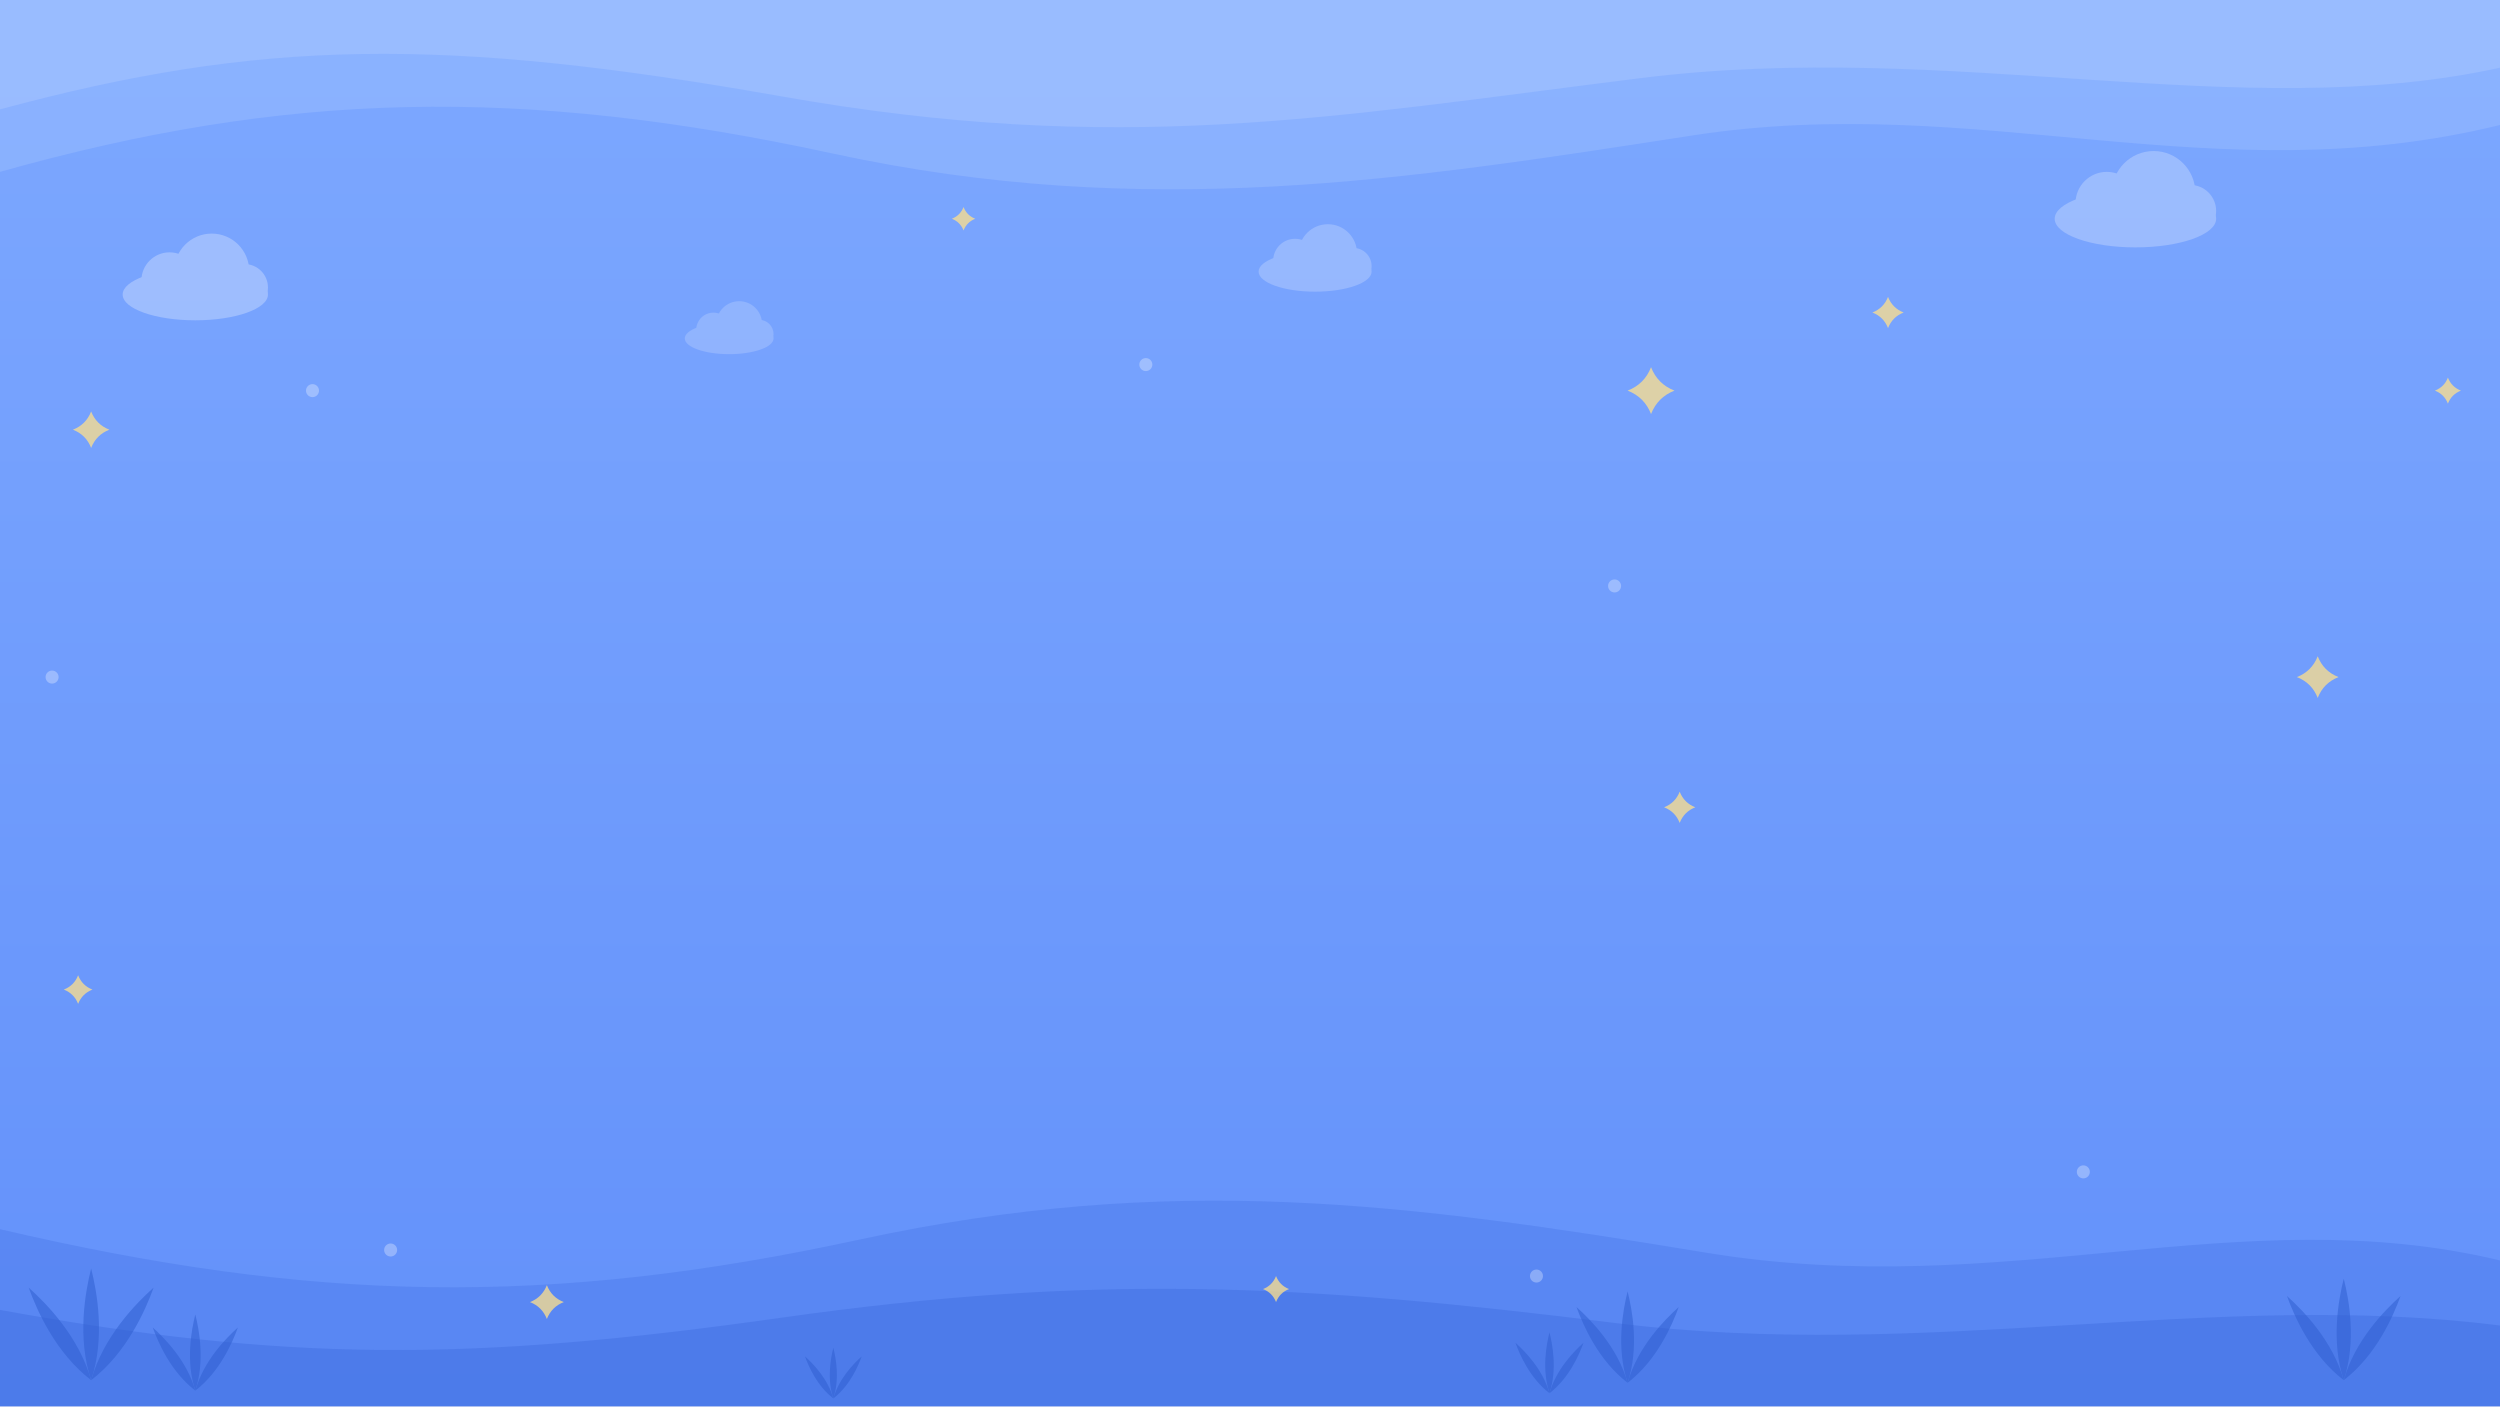
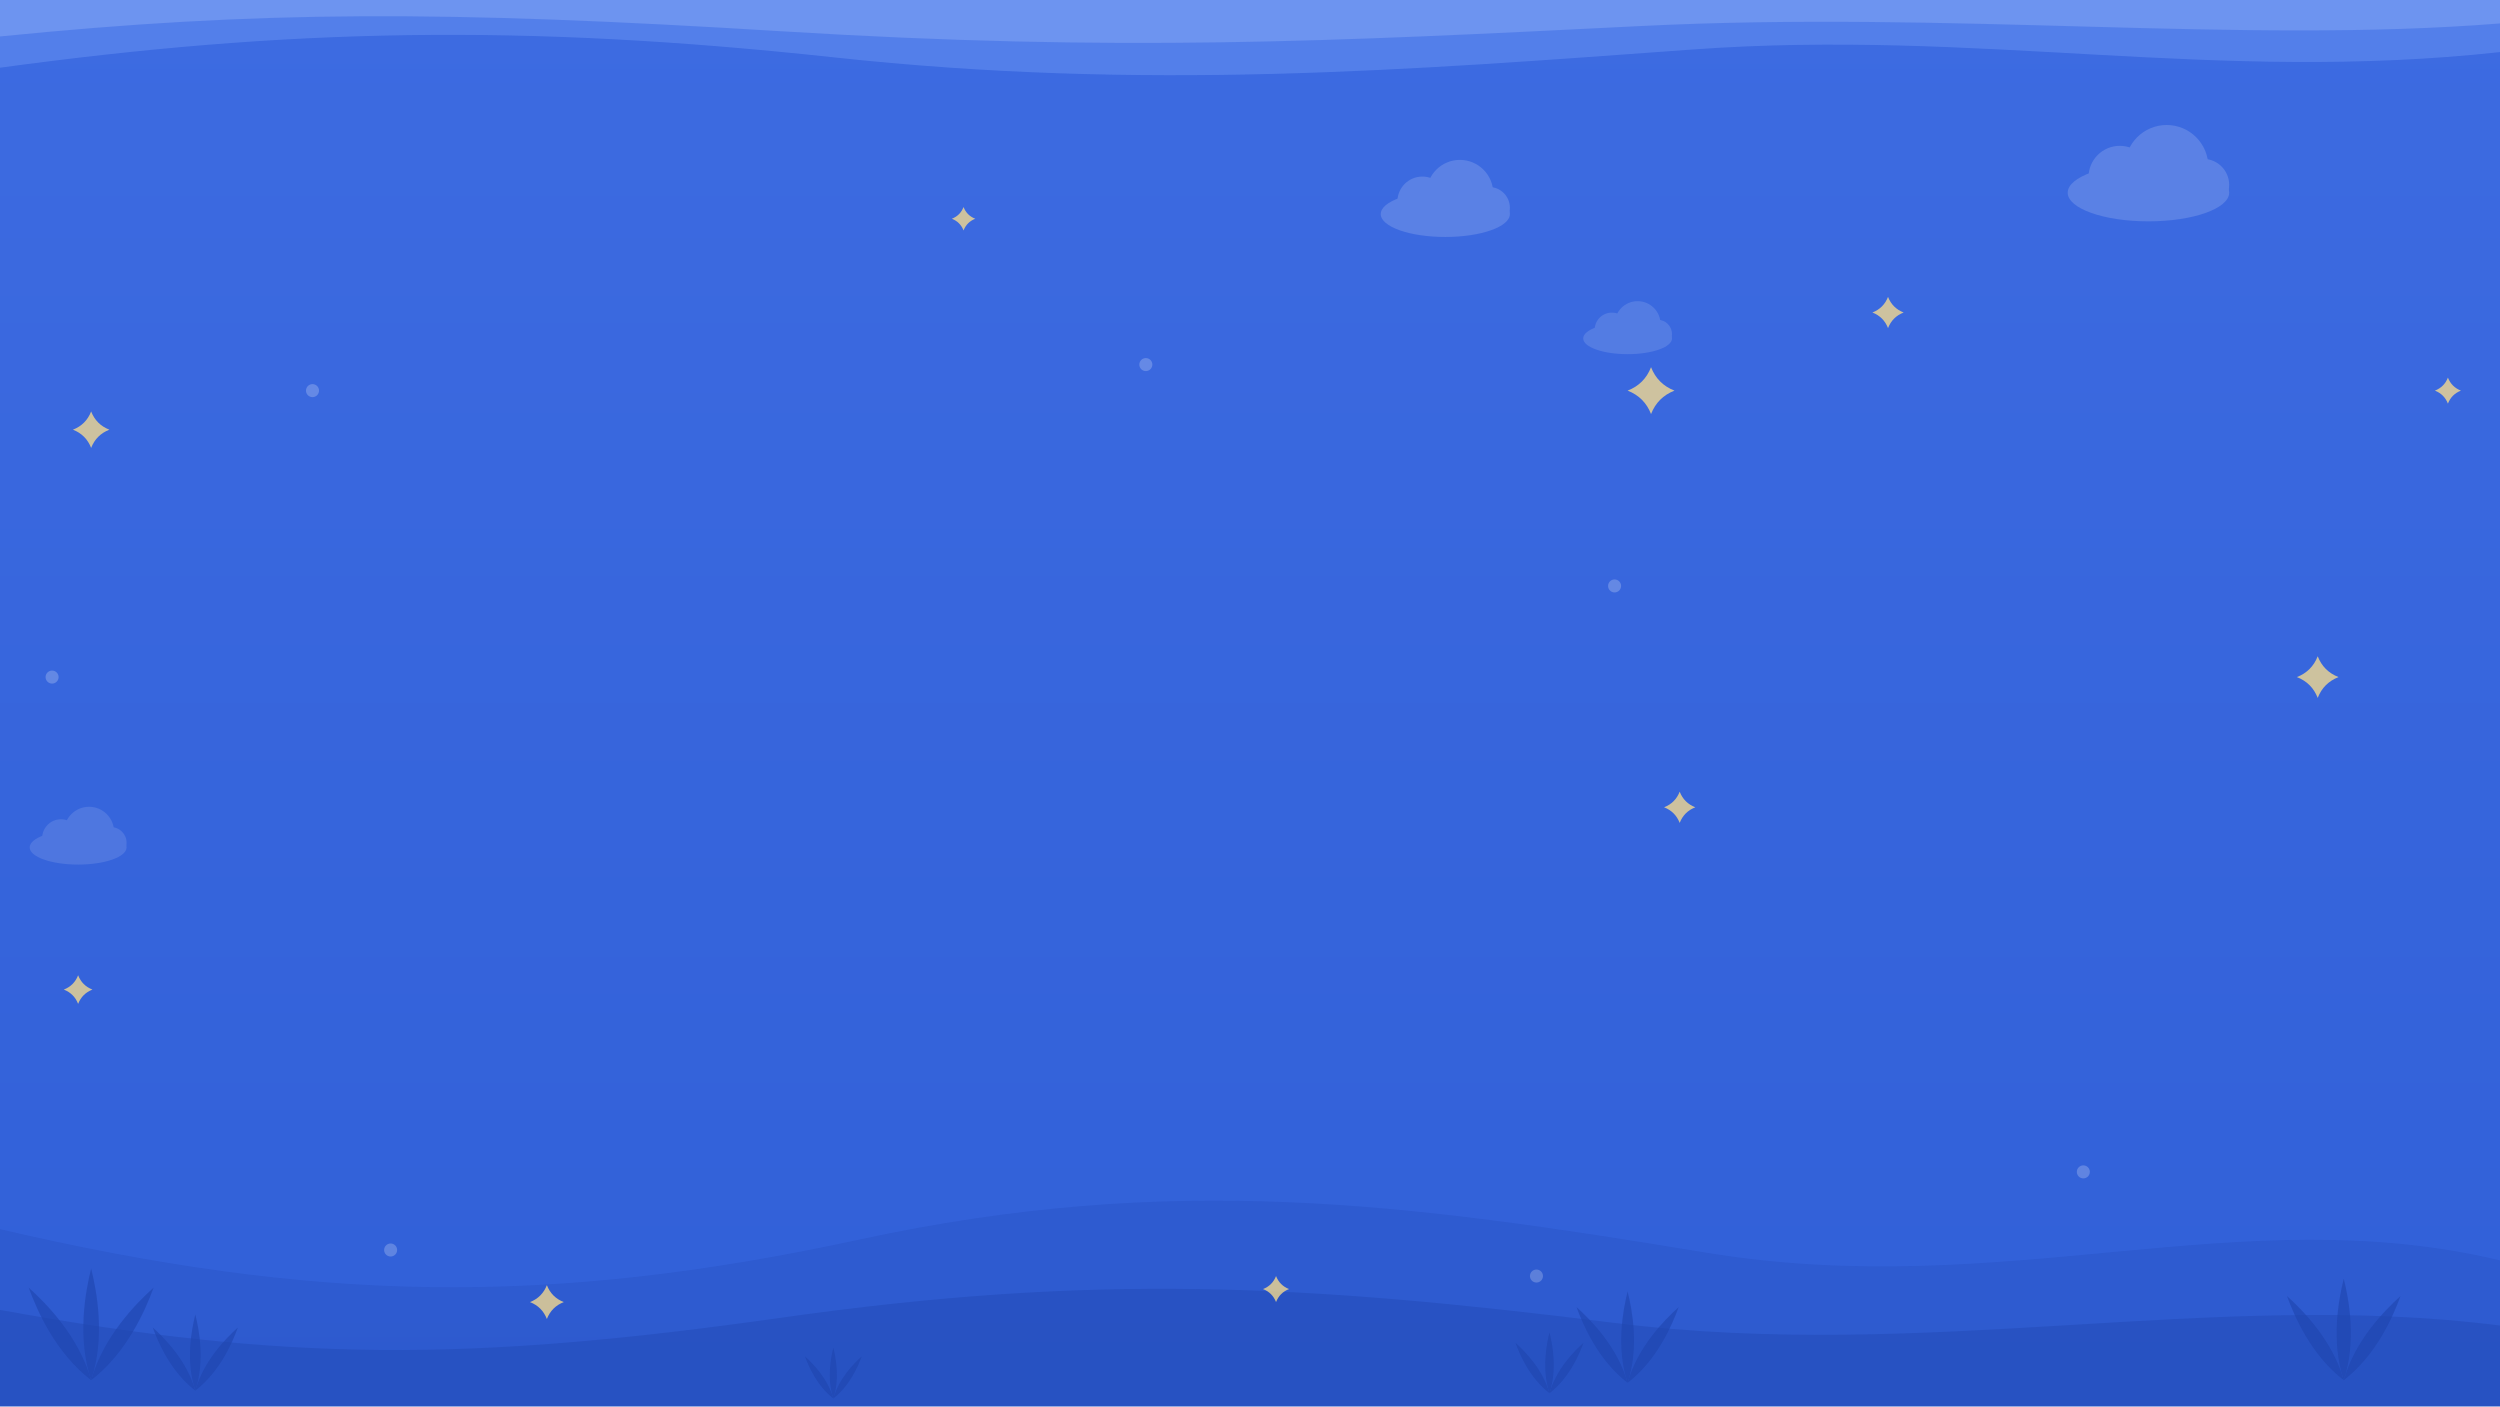
<svg xmlns="http://www.w3.org/2000/svg" width="1920" height="1080" viewBox="0 0 1920 1080">
  <defs>
    <linearGradient id="g" x1="0" y1="0" x2="0" y2="1">
-       <stop offset="0" stop-color="#7DA8FF" />
-       <stop offset="1" stop-color="#6391FA" />
+       <stop offset="0" stop-color="#3D6BE1" />
+       <stop offset="1" stop-color="#3160D8" />
    </linearGradient>
  </defs>
  <rect width="1920" height="1080" fill="url(#g)" />
-   <path d="M0 0H1920V96C1700 150 1520 70 1300 104S880 170 640 118S220 70 0 132Z" fill="#9CBEFF" opacity="0.45" />
-   <path d="M0 0H1920V52C1720 96 1500 30 1260 60S860 120 600 74S200 30 0 84Z" fill="#B4CDFF" opacity="0.35" />
-   <path d="M0 1080H1920V968C1720 920 1540 1000 1310 962S900 900 660 952S240 1000 0 944Z" fill="#4E7CEB" opacity="0.5" />
-   <path d="M0 1080H1920V1018C1700 990 1480 1046 1240 1016S840 978 600 1012S220 1046 0 1006Z" fill="#3F6DDF" opacity="0.45" />
-   <g transform="translate(150 210) scale(0.9)" fill="#FFFFFF" opacity="0.28">
+   <path d="M0 0H1920V40C1700 64 1520 22 1300 38S880 70 640 44S220 22 0 52Z" fill="#5D88EE" opacity="0.7" />
+   <path d="M0 0H1920V18C1720 34 1500 8 1260 20S860 40 600 24S200 8 0 28Z" fill="#7FA1F3" opacity="0.6" />
+   <path d="M0 1080H1920V968C1720 920 1540 1000 1310 962S900 900 660 952S240 1000 0 944Z" fill="#2A55C8" opacity="0.55" />
+   <path d="M0 1080H1920V1018C1700 990 1480 1046 1240 1016S840 978 600 1012S220 1046 0 1006Z" fill="#234BB8" opacity="0.55" />
+   <g transform="translate(1110 150) scale(0.8)" fill="#FFFFFF" opacity="0.16">
    <ellipse cx="0" cy="18" rx="62" ry="22" />
    <circle cx="-22" cy="6" r="24" />
    <circle cx="14" cy="-2" r="32" />
    <circle cx="42" cy="12" r="20" />
  </g>
-   <g transform="translate(1010 196) scale(0.7)" fill="#FFFFFF" opacity="0.22">
+   <g transform="translate(1250 250) scale(0.55)" fill="#FFFFFF" opacity="0.13">
    <ellipse cx="0" cy="18" rx="62" ry="22" />
    <circle cx="-22" cy="6" r="24" />
    <circle cx="14" cy="-2" r="32" />
    <circle cx="42" cy="12" r="20" />
  </g>
-   <g transform="translate(1640 150) scale(1.0)" fill="#FFFFFF" opacity="0.25">
+   <g transform="translate(1650 130) scale(1.0)" fill="#FFFFFF" opacity="0.16">
    <ellipse cx="0" cy="18" rx="62" ry="22" />
    <circle cx="-22" cy="6" r="24" />
    <circle cx="14" cy="-2" r="32" />
    <circle cx="42" cy="12" r="20" />
  </g>
-   <g transform="translate(560 250) scale(0.55)" fill="#FFFFFF" opacity="0.18">
+   <g transform="translate(60 640) scale(0.6)" fill="#FFFFFF" opacity="0.12">
    <ellipse cx="0" cy="18" rx="62" ry="22" />
    <circle cx="-22" cy="6" r="24" />
    <circle cx="14" cy="-2" r="32" />
    <circle cx="42" cy="12" r="20" />
  </g>
  <path d="M70 316 Q73.92 326.08 84 330 Q73.92 333.92 70 344 Q66.08 333.92 56 330 Q66.08 326.08 70 316Z" fill="#FFE08A" opacity="0.75" />
  <path d="M1268 282 Q1273.04 294.96 1286 300 Q1273.04 305.04 1268 318 Q1262.96 305.04 1250 300 Q1262.96 294.96 1268 282Z" fill="#FFE08A" opacity="0.75" />
  <path d="M60 749 Q63.08 756.92 71 760 Q63.08 763.08 60 771 Q56.92 763.08 49 760 Q56.92 756.92 60 749Z" fill="#FFE08A" opacity="0.75" />
  <path d="M1290 608 Q1293.36 616.64 1302 620 Q1293.36 623.36 1290 632 Q1286.64 623.36 1278 620 Q1286.64 616.64 1290 608Z" fill="#FFE08A" opacity="0.75" />
  <path d="M980 980 Q982.8 987.2 990 990 Q982.8 992.8 980 1000 Q977.2 992.8 970 990 Q977.2 987.2 980 980Z" fill="#FFE08A" opacity="0.75" />
  <path d="M420 987 Q423.64 996.36 433 1000 Q423.64 1003.64 420 1013 Q416.36 1003.64 407 1000 Q416.36 996.36 420 987Z" fill="#FFE08A" opacity="0.75" />
  <path d="M1780 504 Q1784.48 515.52 1796 520 Q1784.48 524.48 1780 536 Q1775.52 524.48 1764 520 Q1775.52 515.52 1780 504Z" fill="#FFE08A" opacity="0.75" />
  <path d="M1880 290 Q1882.8 297.2 1890 300 Q1882.8 302.8 1880 310 Q1877.2 302.8 1870 300 Q1877.2 297.2 1880 290Z" fill="#FFE08A" opacity="0.75" />
  <path d="M740 159 Q742.52 165.48 749 168 Q742.52 170.52 740 177 Q737.48 170.52 731 168 Q737.48 165.48 740 159Z" fill="#FFE08A" opacity="0.75" />
  <path d="M1450 228 Q1453.36 236.64 1462 240 Q1453.36 243.36 1450 252 Q1446.64 243.36 1438 240 Q1446.64 236.64 1450 228Z" fill="#FFE08A" opacity="0.75" />
-   <circle cx="240" cy="300" r="5" fill="#FFFFFF" opacity="0.3" />
-   <circle cx="880" cy="280" r="5" fill="#FFFFFF" opacity="0.3" />
-   <circle cx="1180" cy="980" r="5" fill="#FFFFFF" opacity="0.3" />
-   <circle cx="300" cy="960" r="5" fill="#FFFFFF" opacity="0.3" />
-   <circle cx="1600" cy="900" r="5" fill="#FFFFFF" opacity="0.3" />
-   <circle cx="40" cy="520" r="5" fill="#FFFFFF" opacity="0.3" />
-   <circle cx="1240" cy="450" r="5" fill="#FFFFFF" opacity="0.3" />
-   <g transform="translate(70 1060) scale(1.1 1.1)" fill="#2F5FD0" opacity="0.55">
+   <circle cx="240" cy="300" r="5" fill="#FFFFFF" opacity="0.22" />
+   <circle cx="880" cy="280" r="5" fill="#FFFFFF" opacity="0.22" />
+   <circle cx="1180" cy="980" r="5" fill="#FFFFFF" opacity="0.22" />
+   <circle cx="300" cy="960" r="5" fill="#FFFFFF" opacity="0.22" />
+   <circle cx="1600" cy="900" r="5" fill="#FFFFFF" opacity="0.22" />
+   <circle cx="40" cy="520" r="5" fill="#FFFFFF" opacity="0.22" />
+   <circle cx="1240" cy="450" r="5" fill="#FFFFFF" opacity="0.22" />
+   <g transform="translate(70 1060) scale(1.1 1.1)" fill="#1E44AE" opacity="0.6">
    <path d="M0 0 C -10 -30, -4 -62, 0 -78 C 4 -62, 10 -30, 0 0Z" transform="rotate(-34)" />
    <path d="M0 0 C -10 -30, -4 -62, 0 -78 C 4 -62, 10 -30, 0 0Z" transform="rotate(0)" />
    <path d="M0 0 C -10 -30, -4 -62, 0 -78 C 4 -62, 10 -30, 0 0Z" transform="rotate(34)" />
  </g>
-   <g transform="translate(150 1068) scale(-0.75 0.75)" fill="#2F5FD0" opacity="0.55">
+   <g transform="translate(150 1068) scale(-0.75 0.75)" fill="#1E44AE" opacity="0.6">
    <path d="M0 0 C -10 -30, -4 -62, 0 -78 C 4 -62, 10 -30, 0 0Z" transform="rotate(-34)" />
    <path d="M0 0 C -10 -30, -4 -62, 0 -78 C 4 -62, 10 -30, 0 0Z" transform="rotate(0)" />
    <path d="M0 0 C -10 -30, -4 -62, 0 -78 C 4 -62, 10 -30, 0 0Z" transform="rotate(34)" />
  </g>
-   <g transform="translate(1250 1062) scale(-0.9 0.9)" fill="#2F5FD0" opacity="0.55">
+   <g transform="translate(1250 1062) scale(-0.9 0.9)" fill="#1E44AE" opacity="0.6">
    <path d="M0 0 C -10 -30, -4 -62, 0 -78 C 4 -62, 10 -30, 0 0Z" transform="rotate(-34)" />
    <path d="M0 0 C -10 -30, -4 -62, 0 -78 C 4 -62, 10 -30, 0 0Z" transform="rotate(0)" />
    <path d="M0 0 C -10 -30, -4 -62, 0 -78 C 4 -62, 10 -30, 0 0Z" transform="rotate(34)" />
  </g>
-   <g transform="translate(1190 1070) scale(0.6 0.6)" fill="#2F5FD0" opacity="0.55">
+   <g transform="translate(1190 1070) scale(0.6 0.6)" fill="#1E44AE" opacity="0.6">
    <path d="M0 0 C -10 -30, -4 -62, 0 -78 C 4 -62, 10 -30, 0 0Z" transform="rotate(-34)" />
    <path d="M0 0 C -10 -30, -4 -62, 0 -78 C 4 -62, 10 -30, 0 0Z" transform="rotate(0)" />
    <path d="M0 0 C -10 -30, -4 -62, 0 -78 C 4 -62, 10 -30, 0 0Z" transform="rotate(34)" />
  </g>
-   <g transform="translate(1800 1060) scale(1.0 1.0)" fill="#2F5FD0" opacity="0.55">
+   <g transform="translate(1800 1060) scale(1.0 1.0)" fill="#1E44AE" opacity="0.6">
    <path d="M0 0 C -10 -30, -4 -62, 0 -78 C 4 -62, 10 -30, 0 0Z" transform="rotate(-34)" />
    <path d="M0 0 C -10 -30, -4 -62, 0 -78 C 4 -62, 10 -30, 0 0Z" transform="rotate(0)" />
    <path d="M0 0 C -10 -30, -4 -62, 0 -78 C 4 -62, 10 -30, 0 0Z" transform="rotate(34)" />
  </g>
-   <g transform="translate(640 1074) scale(0.5 0.5)" fill="#2F5FD0" opacity="0.55">
+   <g transform="translate(640 1074) scale(0.5 0.5)" fill="#1E44AE" opacity="0.6">
    <path d="M0 0 C -10 -30, -4 -62, 0 -78 C 4 -62, 10 -30, 0 0Z" transform="rotate(-34)" />
    <path d="M0 0 C -10 -30, -4 -62, 0 -78 C 4 -62, 10 -30, 0 0Z" transform="rotate(0)" />
    <path d="M0 0 C -10 -30, -4 -62, 0 -78 C 4 -62, 10 -30, 0 0Z" transform="rotate(34)" />
  </g>
</svg>
